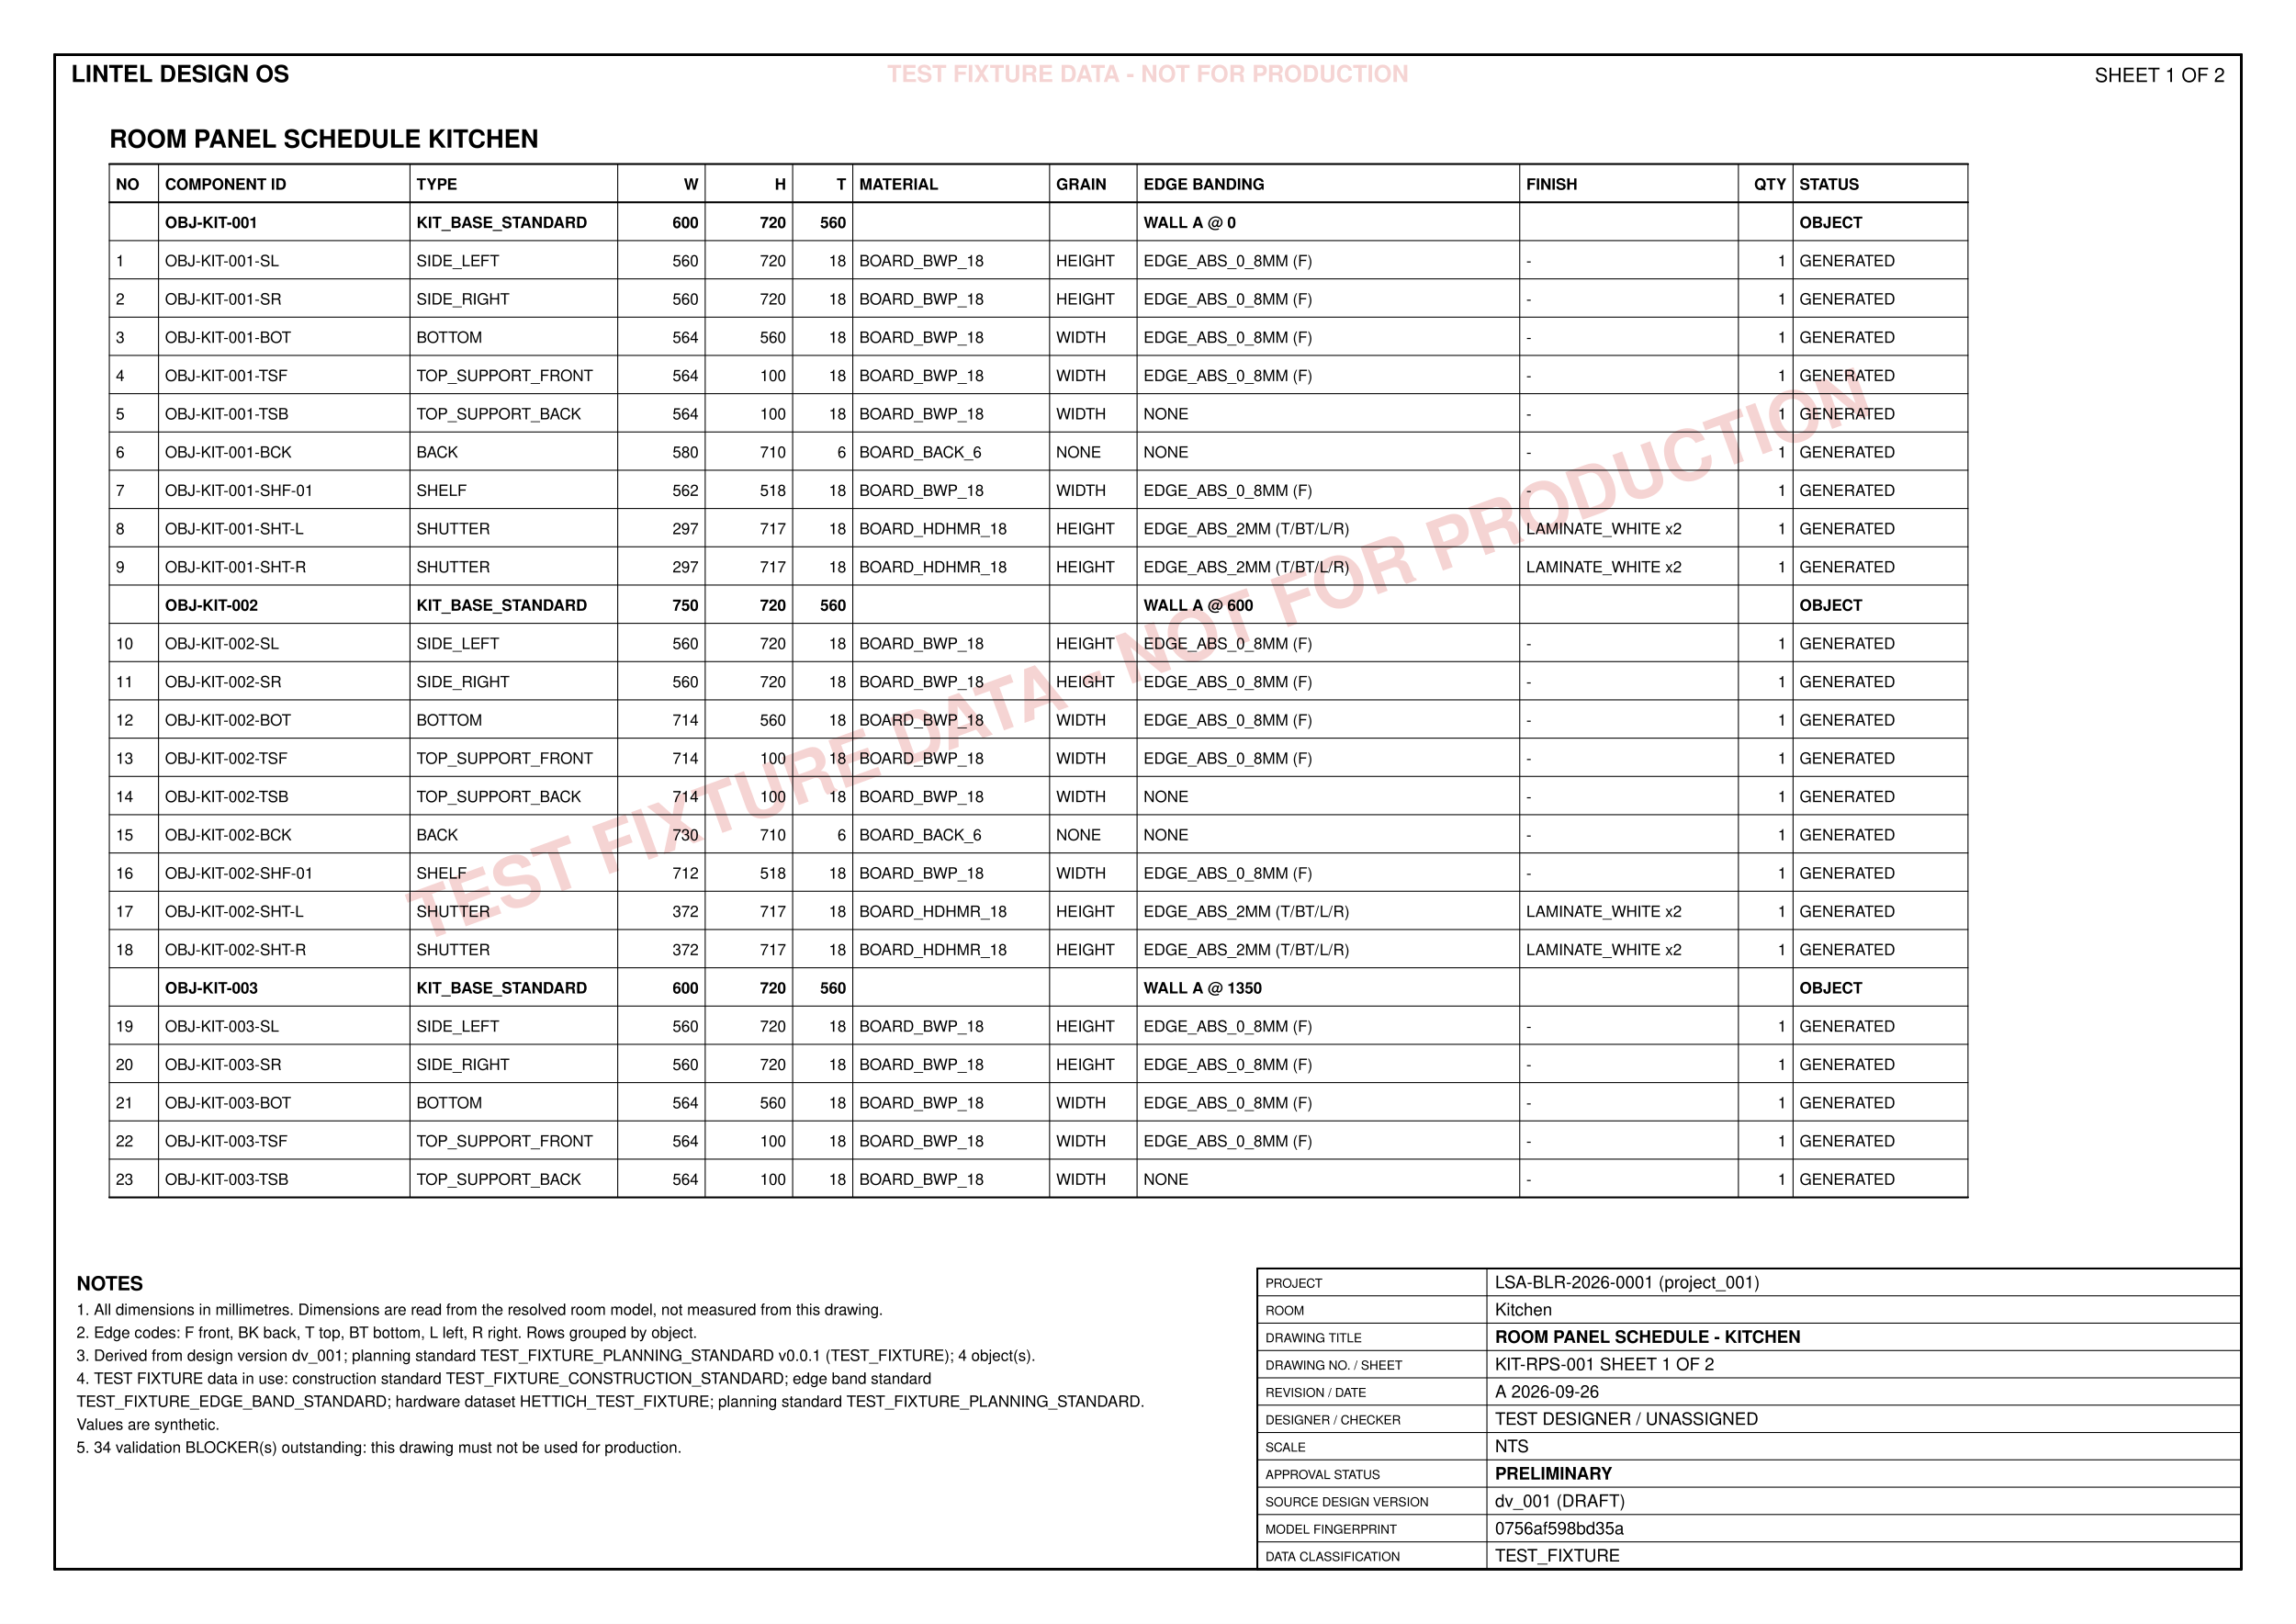
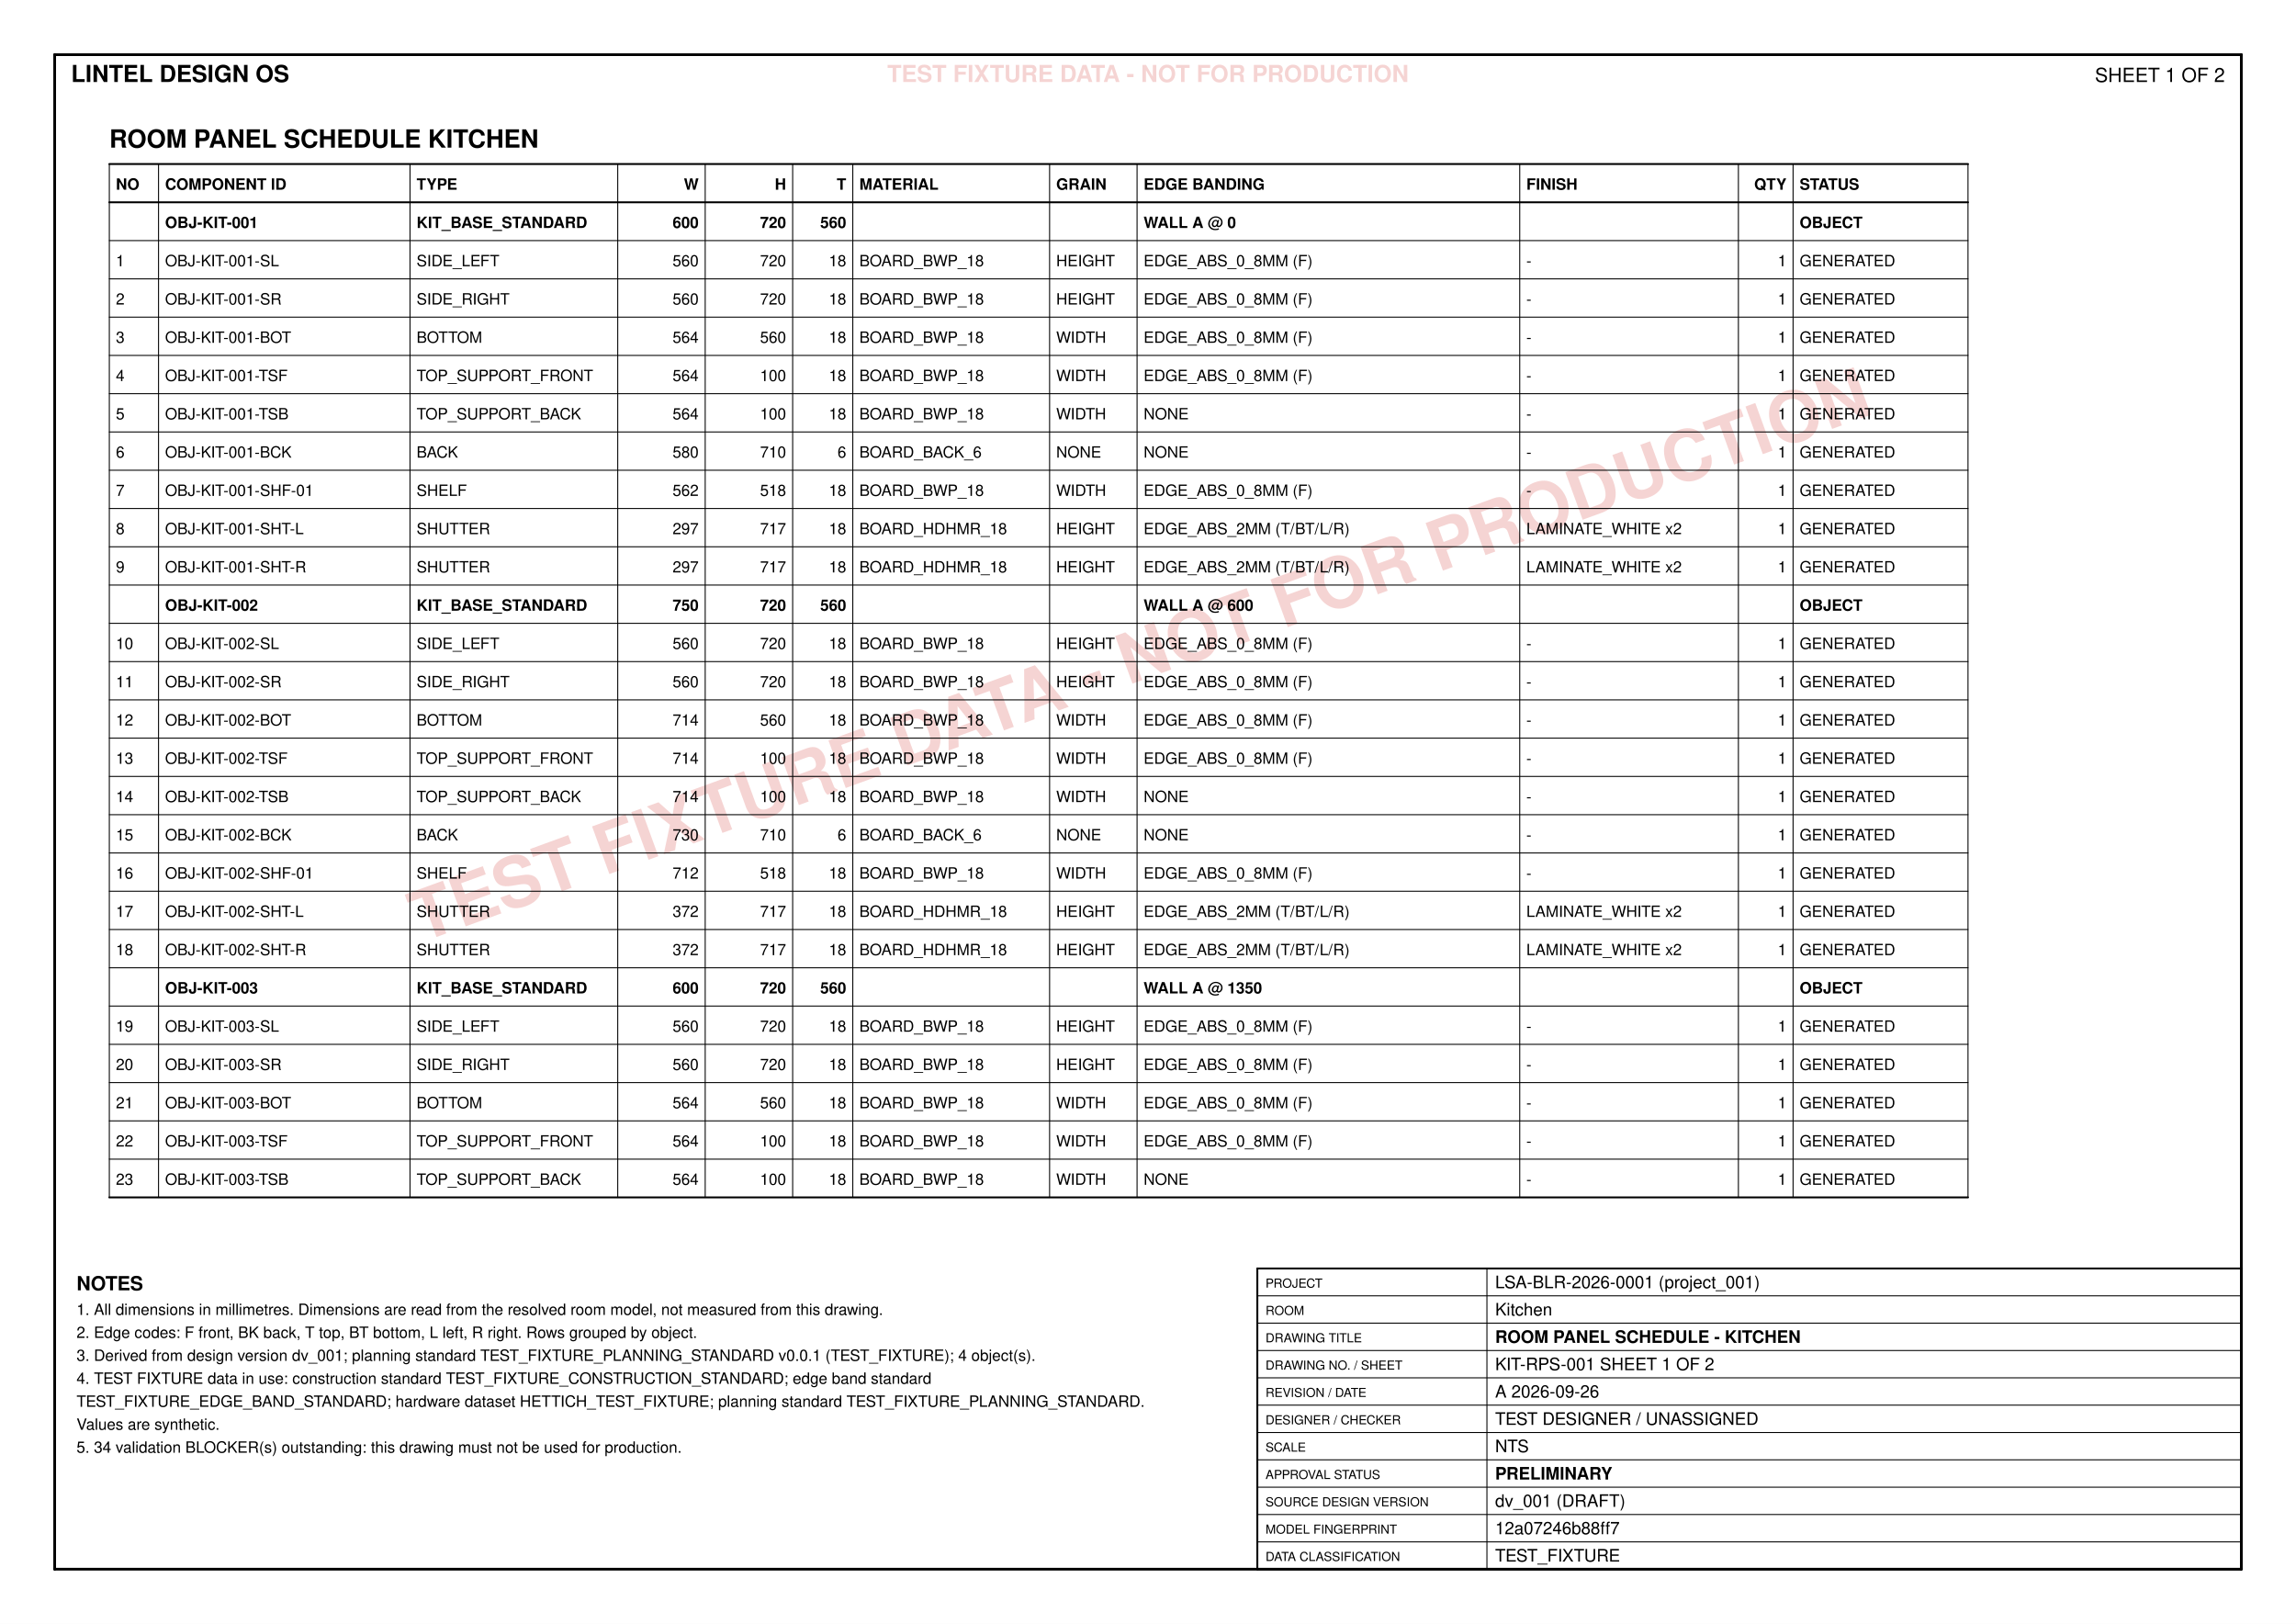
- <svg xmlns="http://www.w3.org/2000/svg" width="420mm" height="297mm" viewBox="0 0 420 297" data-drawing-id="DRW:dv_001:room_001:ROOM_PANEL_SCHEDULE:KIT-RPS-001:RA" data-drawing-type="ROOM_PANEL_SCHEDULE" data-status="PRELIMINARY" data-design-version="dv_001" data-model-fingerprint="0756af598bd35a" data-classification="TEST_FIXTURE" data-content-hash="15fdbb87a566f3" data-sheet="1/2" data-room-id="room_001" data-objects="obj_001,obj_002,obj_003,obj_004">
+ <svg xmlns="http://www.w3.org/2000/svg" width="420mm" height="297mm" viewBox="0 0 420 297" data-drawing-id="DRW:dv_001:room_001:ROOM_PANEL_SCHEDULE:KIT-RPS-001:RA" data-drawing-type="ROOM_PANEL_SCHEDULE" data-status="PRELIMINARY" data-design-version="dv_001" data-model-fingerprint="12a07246b88ff7" data-classification="TEST_FIXTURE" data-content-hash="0bd8f0d9782991" data-sheet="1/2" data-room-id="room_001" data-objects="obj_001,obj_002,obj_003,obj_004">
  <rect x="0" y="0" width="420" height="297" fill="#ffffff" />
  <g id="WATERMARK" fill="#d9534f" stroke="#d9534f" opacity="0.25" font-family="Helvetica, Arial, sans-serif" stroke-linecap="round">
    <text stroke="none" x="210" y="124" font-size="12.714" text-anchor="middle" font-weight="bold" transform="rotate(-20 210 124)">TEST FIXTURE DATA - NOT FOR PRODUCTION</text>
    <text stroke="none" x="210" y="15" font-size="4.286" text-anchor="middle" font-weight="bold">TEST FIXTURE DATA - NOT FOR PRODUCTION</text>
  </g>
  <g id="BORDER" fill="#000000" stroke="#000000" font-family="Helvetica, Arial, sans-serif" stroke-linecap="round">
    <line fill="none" x1="10" y1="10" x2="410" y2="10" stroke-width="0.5" />
    <line fill="none" x1="410" y1="10" x2="410" y2="287" stroke-width="0.5" />
    <line fill="none" x1="410" y1="287" x2="10" y2="287" stroke-width="0.5" />
    <line fill="none" x1="10" y1="287" x2="10" y2="10" stroke-width="0.5" />
    <text stroke="none" x="13" y="15" font-size="4.286" text-anchor="start" font-weight="bold">LINTEL DESIGN OS</text>
    <text stroke="none" x="407" y="15" font-size="3.571" text-anchor="end">SHEET 1 OF 2</text>
  </g>
  <g id="ANNOTATION" fill="#000000" stroke="#000000" font-family="Helvetica, Arial, sans-serif" stroke-linecap="round">
    <text stroke="none" x="14" y="236" font-size="3.571" text-anchor="start" font-weight="bold">NOTES</text>
    <text stroke="none" x="14" y="240.5" font-size="2.857" text-anchor="start">1. All dimensions in millimetres. Dimensions are read from the resolved room model, not measured from this drawing.</text>
    <text stroke="none" x="14" y="244.7" font-size="2.857" text-anchor="start">2. Edge codes: F front, BK back, T top, BT bottom, L left, R right. Rows grouped by object.</text>
    <text stroke="none" x="14" y="248.9" font-size="2.857" text-anchor="start">3. Derived from design version dv_001; planning standard TEST_FIXTURE_PLANNING_STANDARD v0.0.1 (TEST_FIXTURE); 4 object(s).</text>
    <text stroke="none" x="14" y="253.1" font-size="2.857" text-anchor="start">4. TEST FIXTURE data in use: construction standard TEST_FIXTURE_CONSTRUCTION_STANDARD; edge band standard</text>
    <text stroke="none" x="14" y="257.3" font-size="2.857" text-anchor="start">   TEST_FIXTURE_EDGE_BAND_STANDARD; hardware dataset HETTICH_TEST_FIXTURE; planning standard TEST_FIXTURE_PLANNING_STANDARD.</text>
    <text stroke="none" x="14" y="261.5" font-size="2.857" text-anchor="start">   Values are synthetic.</text>
    <text stroke="none" x="14" y="265.7" font-size="2.857" text-anchor="start">5. 34 validation BLOCKER(s) outstanding: this drawing must not be used for production.</text>
  </g>
  <g id="TABLE" fill="#000000" stroke="#000000" font-family="Helvetica, Arial, sans-serif" stroke-linecap="round">
    <text stroke="none" x="20" y="27" font-size="4.571" text-anchor="start" font-weight="bold">ROOM PANEL SCHEDULE  KITCHEN</text>
    <line fill="none" x1="20" y1="30" x2="360" y2="30" stroke-width="0.35" />
    <line fill="none" x1="20" y1="37" x2="360" y2="37" stroke-width="0.35" />
    <line fill="none" x1="20" y1="44" x2="360" y2="44" stroke-width="0.18" />
    <line fill="none" x1="20" y1="51" x2="360" y2="51" stroke-width="0.18" />
    <line fill="none" x1="20" y1="58" x2="360" y2="58" stroke-width="0.18" />
    <line fill="none" x1="20" y1="65" x2="360" y2="65" stroke-width="0.18" />
    <line fill="none" x1="20" y1="72" x2="360" y2="72" stroke-width="0.18" />
    <line fill="none" x1="20" y1="79" x2="360" y2="79" stroke-width="0.18" />
    <line fill="none" x1="20" y1="86" x2="360" y2="86" stroke-width="0.18" />
    <line fill="none" x1="20" y1="93" x2="360" y2="93" stroke-width="0.18" />
    <line fill="none" x1="20" y1="100" x2="360" y2="100" stroke-width="0.18" />
    <line fill="none" x1="20" y1="107" x2="360" y2="107" stroke-width="0.18" />
    <line fill="none" x1="20" y1="114" x2="360" y2="114" stroke-width="0.18" />
    <line fill="none" x1="20" y1="121" x2="360" y2="121" stroke-width="0.18" />
    <line fill="none" x1="20" y1="128" x2="360" y2="128" stroke-width="0.18" />
    <line fill="none" x1="20" y1="135" x2="360" y2="135" stroke-width="0.18" />
    <line fill="none" x1="20" y1="142" x2="360" y2="142" stroke-width="0.18" />
    <line fill="none" x1="20" y1="149" x2="360" y2="149" stroke-width="0.18" />
    <line fill="none" x1="20" y1="156" x2="360" y2="156" stroke-width="0.18" />
    <line fill="none" x1="20" y1="163" x2="360" y2="163" stroke-width="0.18" />
    <line fill="none" x1="20" y1="170" x2="360" y2="170" stroke-width="0.18" />
    <line fill="none" x1="20" y1="177" x2="360" y2="177" stroke-width="0.18" />
    <line fill="none" x1="20" y1="184" x2="360" y2="184" stroke-width="0.18" />
    <line fill="none" x1="20" y1="191" x2="360" y2="191" stroke-width="0.18" />
    <line fill="none" x1="20" y1="198" x2="360" y2="198" stroke-width="0.18" />
    <line fill="none" x1="20" y1="205" x2="360" y2="205" stroke-width="0.18" />
    <line fill="none" x1="20" y1="212" x2="360" y2="212" stroke-width="0.18" />
    <line fill="none" x1="20" y1="219" x2="360" y2="219" stroke-width="0.35" />
    <line fill="none" x1="20" y1="30" x2="20" y2="219" stroke-width="0.18" />
    <line fill="none" x1="29" y1="30" x2="29" y2="219" stroke-width="0.18" />
    <line fill="none" x1="75" y1="30" x2="75" y2="219" stroke-width="0.18" />
    <line fill="none" x1="113" y1="30" x2="113" y2="219" stroke-width="0.18" />
    <line fill="none" x1="129" y1="30" x2="129" y2="219" stroke-width="0.18" />
    <line fill="none" x1="145" y1="30" x2="145" y2="219" stroke-width="0.18" />
    <line fill="none" x1="156" y1="30" x2="156" y2="219" stroke-width="0.18" />
    <line fill="none" x1="192" y1="30" x2="192" y2="219" stroke-width="0.18" />
    <line fill="none" x1="208" y1="30" x2="208" y2="219" stroke-width="0.18" />
    <line fill="none" x1="278" y1="30" x2="278" y2="219" stroke-width="0.18" />
    <line fill="none" x1="318" y1="30" x2="318" y2="219" stroke-width="0.18" />
    <line fill="none" x1="328" y1="30" x2="328" y2="219" stroke-width="0.18" />
    <line fill="none" x1="360" y1="30" x2="360" y2="219" stroke-width="0.18" />
    <text stroke="none" x="21.2" y="34.7" font-size="2.857" text-anchor="start" font-weight="bold">NO</text>
    <text stroke="none" x="30.2" y="34.7" font-size="2.857" text-anchor="start" font-weight="bold">COMPONENT ID</text>
    <text stroke="none" x="76.2" y="34.7" font-size="2.857" text-anchor="start" font-weight="bold">TYPE</text>
    <text stroke="none" x="127.8" y="34.7" font-size="2.857" text-anchor="end" font-weight="bold">W</text>
    <text stroke="none" x="143.8" y="34.7" font-size="2.857" text-anchor="end" font-weight="bold">H</text>
    <text stroke="none" x="154.8" y="34.7" font-size="2.857" text-anchor="end" font-weight="bold">T</text>
    <text stroke="none" x="157.2" y="34.7" font-size="2.857" text-anchor="start" font-weight="bold">MATERIAL</text>
    <text stroke="none" x="193.2" y="34.7" font-size="2.857" text-anchor="start" font-weight="bold">GRAIN</text>
    <text stroke="none" x="209.2" y="34.7" font-size="2.857" text-anchor="start" font-weight="bold">EDGE BANDING</text>
    <text stroke="none" x="279.2" y="34.7" font-size="2.857" text-anchor="start" font-weight="bold">FINISH</text>
    <text stroke="none" x="326.8" y="34.7" font-size="2.857" text-anchor="end" font-weight="bold">QTY</text>
    <text stroke="none" x="329.2" y="34.7" font-size="2.857" text-anchor="start" font-weight="bold">STATUS</text>
    <text stroke="none" x="21.2" y="41.7" font-size="2.857" text-anchor="start" font-weight="bold" />
    <text stroke="none" x="30.2" y="41.7" font-size="2.857" text-anchor="start" font-weight="bold">OBJ-KIT-001</text>
    <text stroke="none" x="76.2" y="41.7" font-size="2.857" text-anchor="start" font-weight="bold">KIT_BASE_STANDARD</text>
    <text stroke="none" x="127.8" y="41.7" font-size="2.857" text-anchor="end" font-weight="bold">600</text>
    <text stroke="none" x="143.8" y="41.7" font-size="2.857" text-anchor="end" font-weight="bold">720</text>
    <text stroke="none" x="154.8" y="41.7" font-size="2.857" text-anchor="end" font-weight="bold">560</text>
    <text stroke="none" x="157.2" y="41.7" font-size="2.857" text-anchor="start" font-weight="bold" />
    <text stroke="none" x="193.2" y="41.7" font-size="2.857" text-anchor="start" font-weight="bold" />
    <text stroke="none" x="209.2" y="41.7" font-size="2.857" text-anchor="start" font-weight="bold">WALL A @ 0</text>
    <text stroke="none" x="279.2" y="41.7" font-size="2.857" text-anchor="start" font-weight="bold" />
    <text stroke="none" x="326.8" y="41.7" font-size="2.857" text-anchor="end" font-weight="bold" />
    <text stroke="none" x="329.2" y="41.7" font-size="2.857" text-anchor="start" font-weight="bold">OBJECT</text>
    <text stroke="none" x="21.2" y="48.7" font-size="2.857" text-anchor="start">1</text>
    <text stroke="none" x="30.2" y="48.7" font-size="2.857" text-anchor="start">OBJ-KIT-001-SL</text>
    <text stroke="none" x="76.2" y="48.7" font-size="2.857" text-anchor="start">SIDE_LEFT</text>
    <text stroke="none" x="127.8" y="48.7" font-size="2.857" text-anchor="end">560</text>
    <text stroke="none" x="143.8" y="48.7" font-size="2.857" text-anchor="end">720</text>
    <text stroke="none" x="154.8" y="48.7" font-size="2.857" text-anchor="end">18</text>
    <text stroke="none" x="157.2" y="48.7" font-size="2.857" text-anchor="start">BOARD_BWP_18</text>
    <text stroke="none" x="193.2" y="48.7" font-size="2.857" text-anchor="start">HEIGHT</text>
    <text stroke="none" x="209.2" y="48.7" font-size="2.857" text-anchor="start">EDGE_ABS_0_8MM (F)</text>
    <text stroke="none" x="279.2" y="48.7" font-size="2.857" text-anchor="start">-</text>
    <text stroke="none" x="326.8" y="48.7" font-size="2.857" text-anchor="end">1</text>
    <text stroke="none" x="329.2" y="48.7" font-size="2.857" text-anchor="start">GENERATED</text>
    <text stroke="none" x="21.2" y="55.7" font-size="2.857" text-anchor="start">2</text>
    <text stroke="none" x="30.2" y="55.7" font-size="2.857" text-anchor="start">OBJ-KIT-001-SR</text>
    <text stroke="none" x="76.2" y="55.7" font-size="2.857" text-anchor="start">SIDE_RIGHT</text>
    <text stroke="none" x="127.8" y="55.7" font-size="2.857" text-anchor="end">560</text>
    <text stroke="none" x="143.8" y="55.7" font-size="2.857" text-anchor="end">720</text>
    <text stroke="none" x="154.8" y="55.7" font-size="2.857" text-anchor="end">18</text>
    <text stroke="none" x="157.2" y="55.7" font-size="2.857" text-anchor="start">BOARD_BWP_18</text>
    <text stroke="none" x="193.2" y="55.7" font-size="2.857" text-anchor="start">HEIGHT</text>
    <text stroke="none" x="209.2" y="55.7" font-size="2.857" text-anchor="start">EDGE_ABS_0_8MM (F)</text>
    <text stroke="none" x="279.2" y="55.7" font-size="2.857" text-anchor="start">-</text>
    <text stroke="none" x="326.8" y="55.7" font-size="2.857" text-anchor="end">1</text>
    <text stroke="none" x="329.2" y="55.7" font-size="2.857" text-anchor="start">GENERATED</text>
    <text stroke="none" x="21.2" y="62.7" font-size="2.857" text-anchor="start">3</text>
    <text stroke="none" x="30.2" y="62.7" font-size="2.857" text-anchor="start">OBJ-KIT-001-BOT</text>
    <text stroke="none" x="76.2" y="62.7" font-size="2.857" text-anchor="start">BOTTOM</text>
    <text stroke="none" x="127.8" y="62.7" font-size="2.857" text-anchor="end">564</text>
    <text stroke="none" x="143.8" y="62.7" font-size="2.857" text-anchor="end">560</text>
    <text stroke="none" x="154.8" y="62.7" font-size="2.857" text-anchor="end">18</text>
    <text stroke="none" x="157.2" y="62.7" font-size="2.857" text-anchor="start">BOARD_BWP_18</text>
    <text stroke="none" x="193.2" y="62.7" font-size="2.857" text-anchor="start">WIDTH</text>
    <text stroke="none" x="209.2" y="62.7" font-size="2.857" text-anchor="start">EDGE_ABS_0_8MM (F)</text>
    <text stroke="none" x="279.2" y="62.7" font-size="2.857" text-anchor="start">-</text>
    <text stroke="none" x="326.8" y="62.7" font-size="2.857" text-anchor="end">1</text>
    <text stroke="none" x="329.2" y="62.7" font-size="2.857" text-anchor="start">GENERATED</text>
    <text stroke="none" x="21.2" y="69.7" font-size="2.857" text-anchor="start">4</text>
    <text stroke="none" x="30.2" y="69.7" font-size="2.857" text-anchor="start">OBJ-KIT-001-TSF</text>
    <text stroke="none" x="76.2" y="69.7" font-size="2.857" text-anchor="start">TOP_SUPPORT_FRONT</text>
    <text stroke="none" x="127.8" y="69.7" font-size="2.857" text-anchor="end">564</text>
    <text stroke="none" x="143.8" y="69.7" font-size="2.857" text-anchor="end">100</text>
    <text stroke="none" x="154.8" y="69.7" font-size="2.857" text-anchor="end">18</text>
    <text stroke="none" x="157.2" y="69.7" font-size="2.857" text-anchor="start">BOARD_BWP_18</text>
    <text stroke="none" x="193.2" y="69.7" font-size="2.857" text-anchor="start">WIDTH</text>
    <text stroke="none" x="209.2" y="69.7" font-size="2.857" text-anchor="start">EDGE_ABS_0_8MM (F)</text>
    <text stroke="none" x="279.2" y="69.7" font-size="2.857" text-anchor="start">-</text>
    <text stroke="none" x="326.8" y="69.7" font-size="2.857" text-anchor="end">1</text>
    <text stroke="none" x="329.2" y="69.7" font-size="2.857" text-anchor="start">GENERATED</text>
    <text stroke="none" x="21.2" y="76.7" font-size="2.857" text-anchor="start">5</text>
    <text stroke="none" x="30.2" y="76.7" font-size="2.857" text-anchor="start">OBJ-KIT-001-TSB</text>
    <text stroke="none" x="76.2" y="76.7" font-size="2.857" text-anchor="start">TOP_SUPPORT_BACK</text>
    <text stroke="none" x="127.8" y="76.7" font-size="2.857" text-anchor="end">564</text>
    <text stroke="none" x="143.8" y="76.7" font-size="2.857" text-anchor="end">100</text>
    <text stroke="none" x="154.8" y="76.7" font-size="2.857" text-anchor="end">18</text>
    <text stroke="none" x="157.2" y="76.7" font-size="2.857" text-anchor="start">BOARD_BWP_18</text>
    <text stroke="none" x="193.2" y="76.7" font-size="2.857" text-anchor="start">WIDTH</text>
    <text stroke="none" x="209.2" y="76.7" font-size="2.857" text-anchor="start">NONE</text>
    <text stroke="none" x="279.2" y="76.7" font-size="2.857" text-anchor="start">-</text>
    <text stroke="none" x="326.8" y="76.7" font-size="2.857" text-anchor="end">1</text>
    <text stroke="none" x="329.2" y="76.7" font-size="2.857" text-anchor="start">GENERATED</text>
    <text stroke="none" x="21.2" y="83.7" font-size="2.857" text-anchor="start">6</text>
    <text stroke="none" x="30.2" y="83.7" font-size="2.857" text-anchor="start">OBJ-KIT-001-BCK</text>
    <text stroke="none" x="76.2" y="83.7" font-size="2.857" text-anchor="start">BACK</text>
    <text stroke="none" x="127.8" y="83.7" font-size="2.857" text-anchor="end">580</text>
    <text stroke="none" x="143.8" y="83.7" font-size="2.857" text-anchor="end">710</text>
    <text stroke="none" x="154.8" y="83.7" font-size="2.857" text-anchor="end">6</text>
    <text stroke="none" x="157.2" y="83.7" font-size="2.857" text-anchor="start">BOARD_BACK_6</text>
    <text stroke="none" x="193.2" y="83.7" font-size="2.857" text-anchor="start">NONE</text>
    <text stroke="none" x="209.2" y="83.7" font-size="2.857" text-anchor="start">NONE</text>
    <text stroke="none" x="279.2" y="83.7" font-size="2.857" text-anchor="start">-</text>
    <text stroke="none" x="326.8" y="83.7" font-size="2.857" text-anchor="end">1</text>
    <text stroke="none" x="329.2" y="83.7" font-size="2.857" text-anchor="start">GENERATED</text>
    <text stroke="none" x="21.2" y="90.7" font-size="2.857" text-anchor="start">7</text>
    <text stroke="none" x="30.2" y="90.7" font-size="2.857" text-anchor="start">OBJ-KIT-001-SHF-01</text>
    <text stroke="none" x="76.2" y="90.7" font-size="2.857" text-anchor="start">SHELF</text>
    <text stroke="none" x="127.8" y="90.7" font-size="2.857" text-anchor="end">562</text>
    <text stroke="none" x="143.8" y="90.7" font-size="2.857" text-anchor="end">518</text>
    <text stroke="none" x="154.8" y="90.7" font-size="2.857" text-anchor="end">18</text>
    <text stroke="none" x="157.2" y="90.7" font-size="2.857" text-anchor="start">BOARD_BWP_18</text>
    <text stroke="none" x="193.2" y="90.7" font-size="2.857" text-anchor="start">WIDTH</text>
    <text stroke="none" x="209.2" y="90.7" font-size="2.857" text-anchor="start">EDGE_ABS_0_8MM (F)</text>
    <text stroke="none" x="279.2" y="90.7" font-size="2.857" text-anchor="start">-</text>
    <text stroke="none" x="326.8" y="90.7" font-size="2.857" text-anchor="end">1</text>
    <text stroke="none" x="329.2" y="90.7" font-size="2.857" text-anchor="start">GENERATED</text>
    <text stroke="none" x="21.2" y="97.7" font-size="2.857" text-anchor="start">8</text>
    <text stroke="none" x="30.2" y="97.7" font-size="2.857" text-anchor="start">OBJ-KIT-001-SHT-L</text>
    <text stroke="none" x="76.2" y="97.7" font-size="2.857" text-anchor="start">SHUTTER</text>
    <text stroke="none" x="127.8" y="97.7" font-size="2.857" text-anchor="end">297</text>
    <text stroke="none" x="143.8" y="97.7" font-size="2.857" text-anchor="end">717</text>
    <text stroke="none" x="154.8" y="97.7" font-size="2.857" text-anchor="end">18</text>
    <text stroke="none" x="157.2" y="97.7" font-size="2.857" text-anchor="start">BOARD_HDHMR_18</text>
    <text stroke="none" x="193.2" y="97.7" font-size="2.857" text-anchor="start">HEIGHT</text>
    <text stroke="none" x="209.2" y="97.7" font-size="2.857" text-anchor="start">EDGE_ABS_2MM (T/BT/L/R)</text>
    <text stroke="none" x="279.2" y="97.7" font-size="2.857" text-anchor="start">LAMINATE_WHITE x2</text>
    <text stroke="none" x="326.8" y="97.7" font-size="2.857" text-anchor="end">1</text>
    <text stroke="none" x="329.2" y="97.7" font-size="2.857" text-anchor="start">GENERATED</text>
    <text stroke="none" x="21.2" y="104.7" font-size="2.857" text-anchor="start">9</text>
    <text stroke="none" x="30.2" y="104.7" font-size="2.857" text-anchor="start">OBJ-KIT-001-SHT-R</text>
    <text stroke="none" x="76.2" y="104.7" font-size="2.857" text-anchor="start">SHUTTER</text>
    <text stroke="none" x="127.8" y="104.7" font-size="2.857" text-anchor="end">297</text>
    <text stroke="none" x="143.8" y="104.7" font-size="2.857" text-anchor="end">717</text>
    <text stroke="none" x="154.8" y="104.7" font-size="2.857" text-anchor="end">18</text>
    <text stroke="none" x="157.2" y="104.7" font-size="2.857" text-anchor="start">BOARD_HDHMR_18</text>
    <text stroke="none" x="193.2" y="104.7" font-size="2.857" text-anchor="start">HEIGHT</text>
    <text stroke="none" x="209.2" y="104.7" font-size="2.857" text-anchor="start">EDGE_ABS_2MM (T/BT/L/R)</text>
    <text stroke="none" x="279.2" y="104.7" font-size="2.857" text-anchor="start">LAMINATE_WHITE x2</text>
    <text stroke="none" x="326.8" y="104.7" font-size="2.857" text-anchor="end">1</text>
    <text stroke="none" x="329.2" y="104.7" font-size="2.857" text-anchor="start">GENERATED</text>
    <text stroke="none" x="21.2" y="111.7" font-size="2.857" text-anchor="start" font-weight="bold" />
    <text stroke="none" x="30.2" y="111.7" font-size="2.857" text-anchor="start" font-weight="bold">OBJ-KIT-002</text>
    <text stroke="none" x="76.2" y="111.7" font-size="2.857" text-anchor="start" font-weight="bold">KIT_BASE_STANDARD</text>
    <text stroke="none" x="127.8" y="111.7" font-size="2.857" text-anchor="end" font-weight="bold">750</text>
    <text stroke="none" x="143.8" y="111.7" font-size="2.857" text-anchor="end" font-weight="bold">720</text>
    <text stroke="none" x="154.8" y="111.7" font-size="2.857" text-anchor="end" font-weight="bold">560</text>
    <text stroke="none" x="157.2" y="111.7" font-size="2.857" text-anchor="start" font-weight="bold" />
    <text stroke="none" x="193.2" y="111.7" font-size="2.857" text-anchor="start" font-weight="bold" />
    <text stroke="none" x="209.2" y="111.7" font-size="2.857" text-anchor="start" font-weight="bold">WALL A @ 600</text>
    <text stroke="none" x="279.2" y="111.7" font-size="2.857" text-anchor="start" font-weight="bold" />
    <text stroke="none" x="326.8" y="111.7" font-size="2.857" text-anchor="end" font-weight="bold" />
    <text stroke="none" x="329.2" y="111.7" font-size="2.857" text-anchor="start" font-weight="bold">OBJECT</text>
    <text stroke="none" x="21.2" y="118.7" font-size="2.857" text-anchor="start">10</text>
    <text stroke="none" x="30.2" y="118.7" font-size="2.857" text-anchor="start">OBJ-KIT-002-SL</text>
    <text stroke="none" x="76.2" y="118.7" font-size="2.857" text-anchor="start">SIDE_LEFT</text>
    <text stroke="none" x="127.8" y="118.7" font-size="2.857" text-anchor="end">560</text>
    <text stroke="none" x="143.8" y="118.7" font-size="2.857" text-anchor="end">720</text>
    <text stroke="none" x="154.8" y="118.7" font-size="2.857" text-anchor="end">18</text>
    <text stroke="none" x="157.2" y="118.7" font-size="2.857" text-anchor="start">BOARD_BWP_18</text>
    <text stroke="none" x="193.2" y="118.7" font-size="2.857" text-anchor="start">HEIGHT</text>
    <text stroke="none" x="209.2" y="118.7" font-size="2.857" text-anchor="start">EDGE_ABS_0_8MM (F)</text>
    <text stroke="none" x="279.2" y="118.7" font-size="2.857" text-anchor="start">-</text>
    <text stroke="none" x="326.8" y="118.7" font-size="2.857" text-anchor="end">1</text>
    <text stroke="none" x="329.2" y="118.7" font-size="2.857" text-anchor="start">GENERATED</text>
    <text stroke="none" x="21.2" y="125.7" font-size="2.857" text-anchor="start">11</text>
    <text stroke="none" x="30.2" y="125.7" font-size="2.857" text-anchor="start">OBJ-KIT-002-SR</text>
    <text stroke="none" x="76.2" y="125.7" font-size="2.857" text-anchor="start">SIDE_RIGHT</text>
    <text stroke="none" x="127.8" y="125.7" font-size="2.857" text-anchor="end">560</text>
    <text stroke="none" x="143.8" y="125.7" font-size="2.857" text-anchor="end">720</text>
    <text stroke="none" x="154.8" y="125.7" font-size="2.857" text-anchor="end">18</text>
    <text stroke="none" x="157.2" y="125.7" font-size="2.857" text-anchor="start">BOARD_BWP_18</text>
    <text stroke="none" x="193.2" y="125.7" font-size="2.857" text-anchor="start">HEIGHT</text>
    <text stroke="none" x="209.2" y="125.7" font-size="2.857" text-anchor="start">EDGE_ABS_0_8MM (F)</text>
    <text stroke="none" x="279.2" y="125.7" font-size="2.857" text-anchor="start">-</text>
    <text stroke="none" x="326.8" y="125.7" font-size="2.857" text-anchor="end">1</text>
    <text stroke="none" x="329.2" y="125.7" font-size="2.857" text-anchor="start">GENERATED</text>
    <text stroke="none" x="21.2" y="132.7" font-size="2.857" text-anchor="start">12</text>
    <text stroke="none" x="30.2" y="132.7" font-size="2.857" text-anchor="start">OBJ-KIT-002-BOT</text>
    <text stroke="none" x="76.2" y="132.7" font-size="2.857" text-anchor="start">BOTTOM</text>
    <text stroke="none" x="127.8" y="132.7" font-size="2.857" text-anchor="end">714</text>
    <text stroke="none" x="143.8" y="132.7" font-size="2.857" text-anchor="end">560</text>
    <text stroke="none" x="154.8" y="132.7" font-size="2.857" text-anchor="end">18</text>
    <text stroke="none" x="157.2" y="132.7" font-size="2.857" text-anchor="start">BOARD_BWP_18</text>
    <text stroke="none" x="193.2" y="132.7" font-size="2.857" text-anchor="start">WIDTH</text>
    <text stroke="none" x="209.2" y="132.7" font-size="2.857" text-anchor="start">EDGE_ABS_0_8MM (F)</text>
    <text stroke="none" x="279.2" y="132.7" font-size="2.857" text-anchor="start">-</text>
    <text stroke="none" x="326.8" y="132.7" font-size="2.857" text-anchor="end">1</text>
    <text stroke="none" x="329.2" y="132.7" font-size="2.857" text-anchor="start">GENERATED</text>
    <text stroke="none" x="21.2" y="139.7" font-size="2.857" text-anchor="start">13</text>
    <text stroke="none" x="30.2" y="139.7" font-size="2.857" text-anchor="start">OBJ-KIT-002-TSF</text>
    <text stroke="none" x="76.2" y="139.7" font-size="2.857" text-anchor="start">TOP_SUPPORT_FRONT</text>
    <text stroke="none" x="127.8" y="139.7" font-size="2.857" text-anchor="end">714</text>
    <text stroke="none" x="143.8" y="139.7" font-size="2.857" text-anchor="end">100</text>
    <text stroke="none" x="154.8" y="139.7" font-size="2.857" text-anchor="end">18</text>
    <text stroke="none" x="157.2" y="139.7" font-size="2.857" text-anchor="start">BOARD_BWP_18</text>
    <text stroke="none" x="193.2" y="139.7" font-size="2.857" text-anchor="start">WIDTH</text>
    <text stroke="none" x="209.2" y="139.7" font-size="2.857" text-anchor="start">EDGE_ABS_0_8MM (F)</text>
    <text stroke="none" x="279.2" y="139.7" font-size="2.857" text-anchor="start">-</text>
    <text stroke="none" x="326.8" y="139.7" font-size="2.857" text-anchor="end">1</text>
    <text stroke="none" x="329.2" y="139.7" font-size="2.857" text-anchor="start">GENERATED</text>
    <text stroke="none" x="21.2" y="146.7" font-size="2.857" text-anchor="start">14</text>
    <text stroke="none" x="30.2" y="146.7" font-size="2.857" text-anchor="start">OBJ-KIT-002-TSB</text>
    <text stroke="none" x="76.2" y="146.7" font-size="2.857" text-anchor="start">TOP_SUPPORT_BACK</text>
    <text stroke="none" x="127.8" y="146.7" font-size="2.857" text-anchor="end">714</text>
    <text stroke="none" x="143.8" y="146.7" font-size="2.857" text-anchor="end">100</text>
    <text stroke="none" x="154.8" y="146.7" font-size="2.857" text-anchor="end">18</text>
    <text stroke="none" x="157.2" y="146.7" font-size="2.857" text-anchor="start">BOARD_BWP_18</text>
    <text stroke="none" x="193.2" y="146.7" font-size="2.857" text-anchor="start">WIDTH</text>
    <text stroke="none" x="209.2" y="146.7" font-size="2.857" text-anchor="start">NONE</text>
    <text stroke="none" x="279.2" y="146.7" font-size="2.857" text-anchor="start">-</text>
    <text stroke="none" x="326.8" y="146.7" font-size="2.857" text-anchor="end">1</text>
    <text stroke="none" x="329.2" y="146.7" font-size="2.857" text-anchor="start">GENERATED</text>
    <text stroke="none" x="21.2" y="153.7" font-size="2.857" text-anchor="start">15</text>
    <text stroke="none" x="30.2" y="153.7" font-size="2.857" text-anchor="start">OBJ-KIT-002-BCK</text>
    <text stroke="none" x="76.2" y="153.7" font-size="2.857" text-anchor="start">BACK</text>
    <text stroke="none" x="127.8" y="153.7" font-size="2.857" text-anchor="end">730</text>
    <text stroke="none" x="143.8" y="153.7" font-size="2.857" text-anchor="end">710</text>
    <text stroke="none" x="154.8" y="153.7" font-size="2.857" text-anchor="end">6</text>
    <text stroke="none" x="157.2" y="153.7" font-size="2.857" text-anchor="start">BOARD_BACK_6</text>
    <text stroke="none" x="193.2" y="153.7" font-size="2.857" text-anchor="start">NONE</text>
    <text stroke="none" x="209.2" y="153.7" font-size="2.857" text-anchor="start">NONE</text>
    <text stroke="none" x="279.2" y="153.7" font-size="2.857" text-anchor="start">-</text>
    <text stroke="none" x="326.8" y="153.7" font-size="2.857" text-anchor="end">1</text>
    <text stroke="none" x="329.2" y="153.7" font-size="2.857" text-anchor="start">GENERATED</text>
    <text stroke="none" x="21.2" y="160.7" font-size="2.857" text-anchor="start">16</text>
    <text stroke="none" x="30.2" y="160.7" font-size="2.857" text-anchor="start">OBJ-KIT-002-SHF-01</text>
    <text stroke="none" x="76.2" y="160.7" font-size="2.857" text-anchor="start">SHELF</text>
    <text stroke="none" x="127.8" y="160.7" font-size="2.857" text-anchor="end">712</text>
    <text stroke="none" x="143.8" y="160.7" font-size="2.857" text-anchor="end">518</text>
    <text stroke="none" x="154.8" y="160.7" font-size="2.857" text-anchor="end">18</text>
    <text stroke="none" x="157.2" y="160.7" font-size="2.857" text-anchor="start">BOARD_BWP_18</text>
    <text stroke="none" x="193.2" y="160.7" font-size="2.857" text-anchor="start">WIDTH</text>
    <text stroke="none" x="209.2" y="160.7" font-size="2.857" text-anchor="start">EDGE_ABS_0_8MM (F)</text>
    <text stroke="none" x="279.2" y="160.7" font-size="2.857" text-anchor="start">-</text>
    <text stroke="none" x="326.8" y="160.7" font-size="2.857" text-anchor="end">1</text>
    <text stroke="none" x="329.2" y="160.7" font-size="2.857" text-anchor="start">GENERATED</text>
    <text stroke="none" x="21.2" y="167.7" font-size="2.857" text-anchor="start">17</text>
    <text stroke="none" x="30.2" y="167.7" font-size="2.857" text-anchor="start">OBJ-KIT-002-SHT-L</text>
    <text stroke="none" x="76.2" y="167.7" font-size="2.857" text-anchor="start">SHUTTER</text>
    <text stroke="none" x="127.8" y="167.7" font-size="2.857" text-anchor="end">372</text>
    <text stroke="none" x="143.8" y="167.7" font-size="2.857" text-anchor="end">717</text>
    <text stroke="none" x="154.8" y="167.7" font-size="2.857" text-anchor="end">18</text>
    <text stroke="none" x="157.2" y="167.7" font-size="2.857" text-anchor="start">BOARD_HDHMR_18</text>
    <text stroke="none" x="193.2" y="167.7" font-size="2.857" text-anchor="start">HEIGHT</text>
    <text stroke="none" x="209.2" y="167.7" font-size="2.857" text-anchor="start">EDGE_ABS_2MM (T/BT/L/R)</text>
    <text stroke="none" x="279.2" y="167.7" font-size="2.857" text-anchor="start">LAMINATE_WHITE x2</text>
    <text stroke="none" x="326.8" y="167.7" font-size="2.857" text-anchor="end">1</text>
    <text stroke="none" x="329.2" y="167.7" font-size="2.857" text-anchor="start">GENERATED</text>
    <text stroke="none" x="21.2" y="174.7" font-size="2.857" text-anchor="start">18</text>
    <text stroke="none" x="30.2" y="174.7" font-size="2.857" text-anchor="start">OBJ-KIT-002-SHT-R</text>
    <text stroke="none" x="76.2" y="174.7" font-size="2.857" text-anchor="start">SHUTTER</text>
    <text stroke="none" x="127.8" y="174.7" font-size="2.857" text-anchor="end">372</text>
    <text stroke="none" x="143.8" y="174.7" font-size="2.857" text-anchor="end">717</text>
    <text stroke="none" x="154.8" y="174.7" font-size="2.857" text-anchor="end">18</text>
    <text stroke="none" x="157.2" y="174.7" font-size="2.857" text-anchor="start">BOARD_HDHMR_18</text>
    <text stroke="none" x="193.2" y="174.7" font-size="2.857" text-anchor="start">HEIGHT</text>
    <text stroke="none" x="209.2" y="174.7" font-size="2.857" text-anchor="start">EDGE_ABS_2MM (T/BT/L/R)</text>
    <text stroke="none" x="279.2" y="174.7" font-size="2.857" text-anchor="start">LAMINATE_WHITE x2</text>
    <text stroke="none" x="326.8" y="174.7" font-size="2.857" text-anchor="end">1</text>
    <text stroke="none" x="329.2" y="174.7" font-size="2.857" text-anchor="start">GENERATED</text>
    <text stroke="none" x="21.2" y="181.7" font-size="2.857" text-anchor="start" font-weight="bold" />
    <text stroke="none" x="30.2" y="181.7" font-size="2.857" text-anchor="start" font-weight="bold">OBJ-KIT-003</text>
    <text stroke="none" x="76.2" y="181.7" font-size="2.857" text-anchor="start" font-weight="bold">KIT_BASE_STANDARD</text>
    <text stroke="none" x="127.8" y="181.7" font-size="2.857" text-anchor="end" font-weight="bold">600</text>
    <text stroke="none" x="143.8" y="181.7" font-size="2.857" text-anchor="end" font-weight="bold">720</text>
    <text stroke="none" x="154.8" y="181.7" font-size="2.857" text-anchor="end" font-weight="bold">560</text>
    <text stroke="none" x="157.2" y="181.7" font-size="2.857" text-anchor="start" font-weight="bold" />
    <text stroke="none" x="193.2" y="181.7" font-size="2.857" text-anchor="start" font-weight="bold" />
    <text stroke="none" x="209.2" y="181.7" font-size="2.857" text-anchor="start" font-weight="bold">WALL A @ 1350</text>
    <text stroke="none" x="279.2" y="181.7" font-size="2.857" text-anchor="start" font-weight="bold" />
    <text stroke="none" x="326.8" y="181.7" font-size="2.857" text-anchor="end" font-weight="bold" />
    <text stroke="none" x="329.2" y="181.7" font-size="2.857" text-anchor="start" font-weight="bold">OBJECT</text>
    <text stroke="none" x="21.2" y="188.7" font-size="2.857" text-anchor="start">19</text>
    <text stroke="none" x="30.2" y="188.7" font-size="2.857" text-anchor="start">OBJ-KIT-003-SL</text>
    <text stroke="none" x="76.2" y="188.7" font-size="2.857" text-anchor="start">SIDE_LEFT</text>
    <text stroke="none" x="127.8" y="188.7" font-size="2.857" text-anchor="end">560</text>
    <text stroke="none" x="143.8" y="188.7" font-size="2.857" text-anchor="end">720</text>
    <text stroke="none" x="154.8" y="188.7" font-size="2.857" text-anchor="end">18</text>
    <text stroke="none" x="157.2" y="188.7" font-size="2.857" text-anchor="start">BOARD_BWP_18</text>
    <text stroke="none" x="193.2" y="188.7" font-size="2.857" text-anchor="start">HEIGHT</text>
    <text stroke="none" x="209.2" y="188.7" font-size="2.857" text-anchor="start">EDGE_ABS_0_8MM (F)</text>
    <text stroke="none" x="279.2" y="188.7" font-size="2.857" text-anchor="start">-</text>
    <text stroke="none" x="326.8" y="188.7" font-size="2.857" text-anchor="end">1</text>
    <text stroke="none" x="329.2" y="188.7" font-size="2.857" text-anchor="start">GENERATED</text>
    <text stroke="none" x="21.2" y="195.7" font-size="2.857" text-anchor="start">20</text>
    <text stroke="none" x="30.2" y="195.7" font-size="2.857" text-anchor="start">OBJ-KIT-003-SR</text>
    <text stroke="none" x="76.2" y="195.7" font-size="2.857" text-anchor="start">SIDE_RIGHT</text>
    <text stroke="none" x="127.8" y="195.7" font-size="2.857" text-anchor="end">560</text>
    <text stroke="none" x="143.8" y="195.7" font-size="2.857" text-anchor="end">720</text>
    <text stroke="none" x="154.8" y="195.7" font-size="2.857" text-anchor="end">18</text>
    <text stroke="none" x="157.2" y="195.7" font-size="2.857" text-anchor="start">BOARD_BWP_18</text>
    <text stroke="none" x="193.2" y="195.7" font-size="2.857" text-anchor="start">HEIGHT</text>
    <text stroke="none" x="209.2" y="195.7" font-size="2.857" text-anchor="start">EDGE_ABS_0_8MM (F)</text>
    <text stroke="none" x="279.2" y="195.7" font-size="2.857" text-anchor="start">-</text>
    <text stroke="none" x="326.8" y="195.7" font-size="2.857" text-anchor="end">1</text>
    <text stroke="none" x="329.2" y="195.7" font-size="2.857" text-anchor="start">GENERATED</text>
    <text stroke="none" x="21.2" y="202.7" font-size="2.857" text-anchor="start">21</text>
    <text stroke="none" x="30.2" y="202.7" font-size="2.857" text-anchor="start">OBJ-KIT-003-BOT</text>
    <text stroke="none" x="76.2" y="202.7" font-size="2.857" text-anchor="start">BOTTOM</text>
    <text stroke="none" x="127.8" y="202.7" font-size="2.857" text-anchor="end">564</text>
    <text stroke="none" x="143.8" y="202.7" font-size="2.857" text-anchor="end">560</text>
    <text stroke="none" x="154.8" y="202.7" font-size="2.857" text-anchor="end">18</text>
    <text stroke="none" x="157.2" y="202.7" font-size="2.857" text-anchor="start">BOARD_BWP_18</text>
    <text stroke="none" x="193.2" y="202.7" font-size="2.857" text-anchor="start">WIDTH</text>
    <text stroke="none" x="209.2" y="202.7" font-size="2.857" text-anchor="start">EDGE_ABS_0_8MM (F)</text>
    <text stroke="none" x="279.2" y="202.7" font-size="2.857" text-anchor="start">-</text>
    <text stroke="none" x="326.8" y="202.7" font-size="2.857" text-anchor="end">1</text>
    <text stroke="none" x="329.2" y="202.7" font-size="2.857" text-anchor="start">GENERATED</text>
    <text stroke="none" x="21.2" y="209.7" font-size="2.857" text-anchor="start">22</text>
    <text stroke="none" x="30.2" y="209.7" font-size="2.857" text-anchor="start">OBJ-KIT-003-TSF</text>
    <text stroke="none" x="76.2" y="209.7" font-size="2.857" text-anchor="start">TOP_SUPPORT_FRONT</text>
    <text stroke="none" x="127.8" y="209.7" font-size="2.857" text-anchor="end">564</text>
    <text stroke="none" x="143.8" y="209.7" font-size="2.857" text-anchor="end">100</text>
    <text stroke="none" x="154.8" y="209.7" font-size="2.857" text-anchor="end">18</text>
    <text stroke="none" x="157.2" y="209.7" font-size="2.857" text-anchor="start">BOARD_BWP_18</text>
    <text stroke="none" x="193.2" y="209.7" font-size="2.857" text-anchor="start">WIDTH</text>
    <text stroke="none" x="209.2" y="209.7" font-size="2.857" text-anchor="start">EDGE_ABS_0_8MM (F)</text>
    <text stroke="none" x="279.2" y="209.7" font-size="2.857" text-anchor="start">-</text>
    <text stroke="none" x="326.8" y="209.7" font-size="2.857" text-anchor="end">1</text>
    <text stroke="none" x="329.2" y="209.7" font-size="2.857" text-anchor="start">GENERATED</text>
    <text stroke="none" x="21.2" y="216.7" font-size="2.857" text-anchor="start">23</text>
    <text stroke="none" x="30.2" y="216.7" font-size="2.857" text-anchor="start">OBJ-KIT-003-TSB</text>
    <text stroke="none" x="76.2" y="216.7" font-size="2.857" text-anchor="start">TOP_SUPPORT_BACK</text>
    <text stroke="none" x="127.8" y="216.7" font-size="2.857" text-anchor="end">564</text>
    <text stroke="none" x="143.8" y="216.7" font-size="2.857" text-anchor="end">100</text>
    <text stroke="none" x="154.8" y="216.7" font-size="2.857" text-anchor="end">18</text>
    <text stroke="none" x="157.2" y="216.7" font-size="2.857" text-anchor="start">BOARD_BWP_18</text>
    <text stroke="none" x="193.2" y="216.7" font-size="2.857" text-anchor="start">WIDTH</text>
    <text stroke="none" x="209.2" y="216.7" font-size="2.857" text-anchor="start">NONE</text>
    <text stroke="none" x="279.2" y="216.7" font-size="2.857" text-anchor="start">-</text>
    <text stroke="none" x="326.8" y="216.7" font-size="2.857" text-anchor="end">1</text>
    <text stroke="none" x="329.2" y="216.7" font-size="2.857" text-anchor="start">GENERATED</text>
  </g>
  <g id="TITLE_BLOCK" fill="#000000" stroke="#000000" font-family="Helvetica, Arial, sans-serif" stroke-linecap="round">
    <line fill="none" x1="230" y1="232" x2="410" y2="232" stroke-width="0.35" />
    <line fill="none" x1="410" y1="232" x2="410" y2="287" stroke-width="0.35" />
    <line fill="none" x1="410" y1="287" x2="230" y2="287" stroke-width="0.35" />
    <line fill="none" x1="230" y1="287" x2="230" y2="232" stroke-width="0.35" />
    <line fill="none" x1="272" y1="232" x2="272" y2="287" stroke-width="0.18" />
    <text stroke="none" x="231.5" y="235.5" font-size="2.286" text-anchor="start">PROJECT</text>
    <text stroke="none" x="273.5" y="235.6" font-size="3.143" text-anchor="start">LSA-BLR-2026-0001 (project_001)</text>
    <line fill="none" x1="230" y1="237" x2="410" y2="237" stroke-width="0.18" />
    <text stroke="none" x="231.5" y="240.5" font-size="2.286" text-anchor="start">ROOM</text>
    <text stroke="none" x="273.5" y="240.6" font-size="3.143" text-anchor="start">Kitchen</text>
    <line fill="none" x1="230" y1="242" x2="410" y2="242" stroke-width="0.18" />
    <text stroke="none" x="231.5" y="245.5" font-size="2.286" text-anchor="start">DRAWING TITLE</text>
    <text stroke="none" x="273.5" y="245.6" font-size="3.143" text-anchor="start" font-weight="bold">ROOM PANEL SCHEDULE - KITCHEN</text>
    <line fill="none" x1="230" y1="247" x2="410" y2="247" stroke-width="0.18" />
    <text stroke="none" x="231.5" y="250.5" font-size="2.286" text-anchor="start">DRAWING NO. / SHEET</text>
    <text stroke="none" x="273.5" y="250.6" font-size="3.143" text-anchor="start">KIT-RPS-001   SHEET 1 OF 2</text>
    <line fill="none" x1="230" y1="252" x2="410" y2="252" stroke-width="0.18" />
    <text stroke="none" x="231.5" y="255.5" font-size="2.286" text-anchor="start">REVISION / DATE</text>
    <text stroke="none" x="273.5" y="255.6" font-size="3.143" text-anchor="start">A   2026-09-26</text>
    <line fill="none" x1="230" y1="257" x2="410" y2="257" stroke-width="0.18" />
    <text stroke="none" x="231.5" y="260.5" font-size="2.286" text-anchor="start">DESIGNER / CHECKER</text>
    <text stroke="none" x="273.5" y="260.6" font-size="3.143" text-anchor="start">TEST DESIGNER / UNASSIGNED</text>
    <line fill="none" x1="230" y1="262" x2="410" y2="262" stroke-width="0.18" />
    <text stroke="none" x="231.5" y="265.5" font-size="2.286" text-anchor="start">SCALE</text>
    <text stroke="none" x="273.5" y="265.6" font-size="3.143" text-anchor="start">NTS</text>
    <line fill="none" x1="230" y1="267" x2="410" y2="267" stroke-width="0.18" />
    <text stroke="none" x="231.5" y="270.5" font-size="2.286" text-anchor="start">APPROVAL STATUS</text>
    <text stroke="none" x="273.5" y="270.6" font-size="3.143" text-anchor="start" font-weight="bold">PRELIMINARY</text>
    <line fill="none" x1="230" y1="272" x2="410" y2="272" stroke-width="0.18" />
    <text stroke="none" x="231.5" y="275.5" font-size="2.286" text-anchor="start">SOURCE DESIGN VERSION</text>
    <text stroke="none" x="273.5" y="275.6" font-size="3.143" text-anchor="start">dv_001 (DRAFT)</text>
    <line fill="none" x1="230" y1="277" x2="410" y2="277" stroke-width="0.18" />
    <text stroke="none" x="231.5" y="280.5" font-size="2.286" text-anchor="start">MODEL FINGERPRINT</text>
-     <text stroke="none" x="273.5" y="280.6" font-size="3.143" text-anchor="start">0756af598bd35a</text>
+     <text stroke="none" x="273.5" y="280.6" font-size="3.143" text-anchor="start">12a07246b88ff7</text>
    <line fill="none" x1="230" y1="282" x2="410" y2="282" stroke-width="0.18" />
    <text stroke="none" x="231.5" y="285.5" font-size="2.286" text-anchor="start">DATA CLASSIFICATION</text>
    <text stroke="none" x="273.5" y="285.6" font-size="3.143" text-anchor="start">TEST_FIXTURE</text>
  </g>
</svg>
